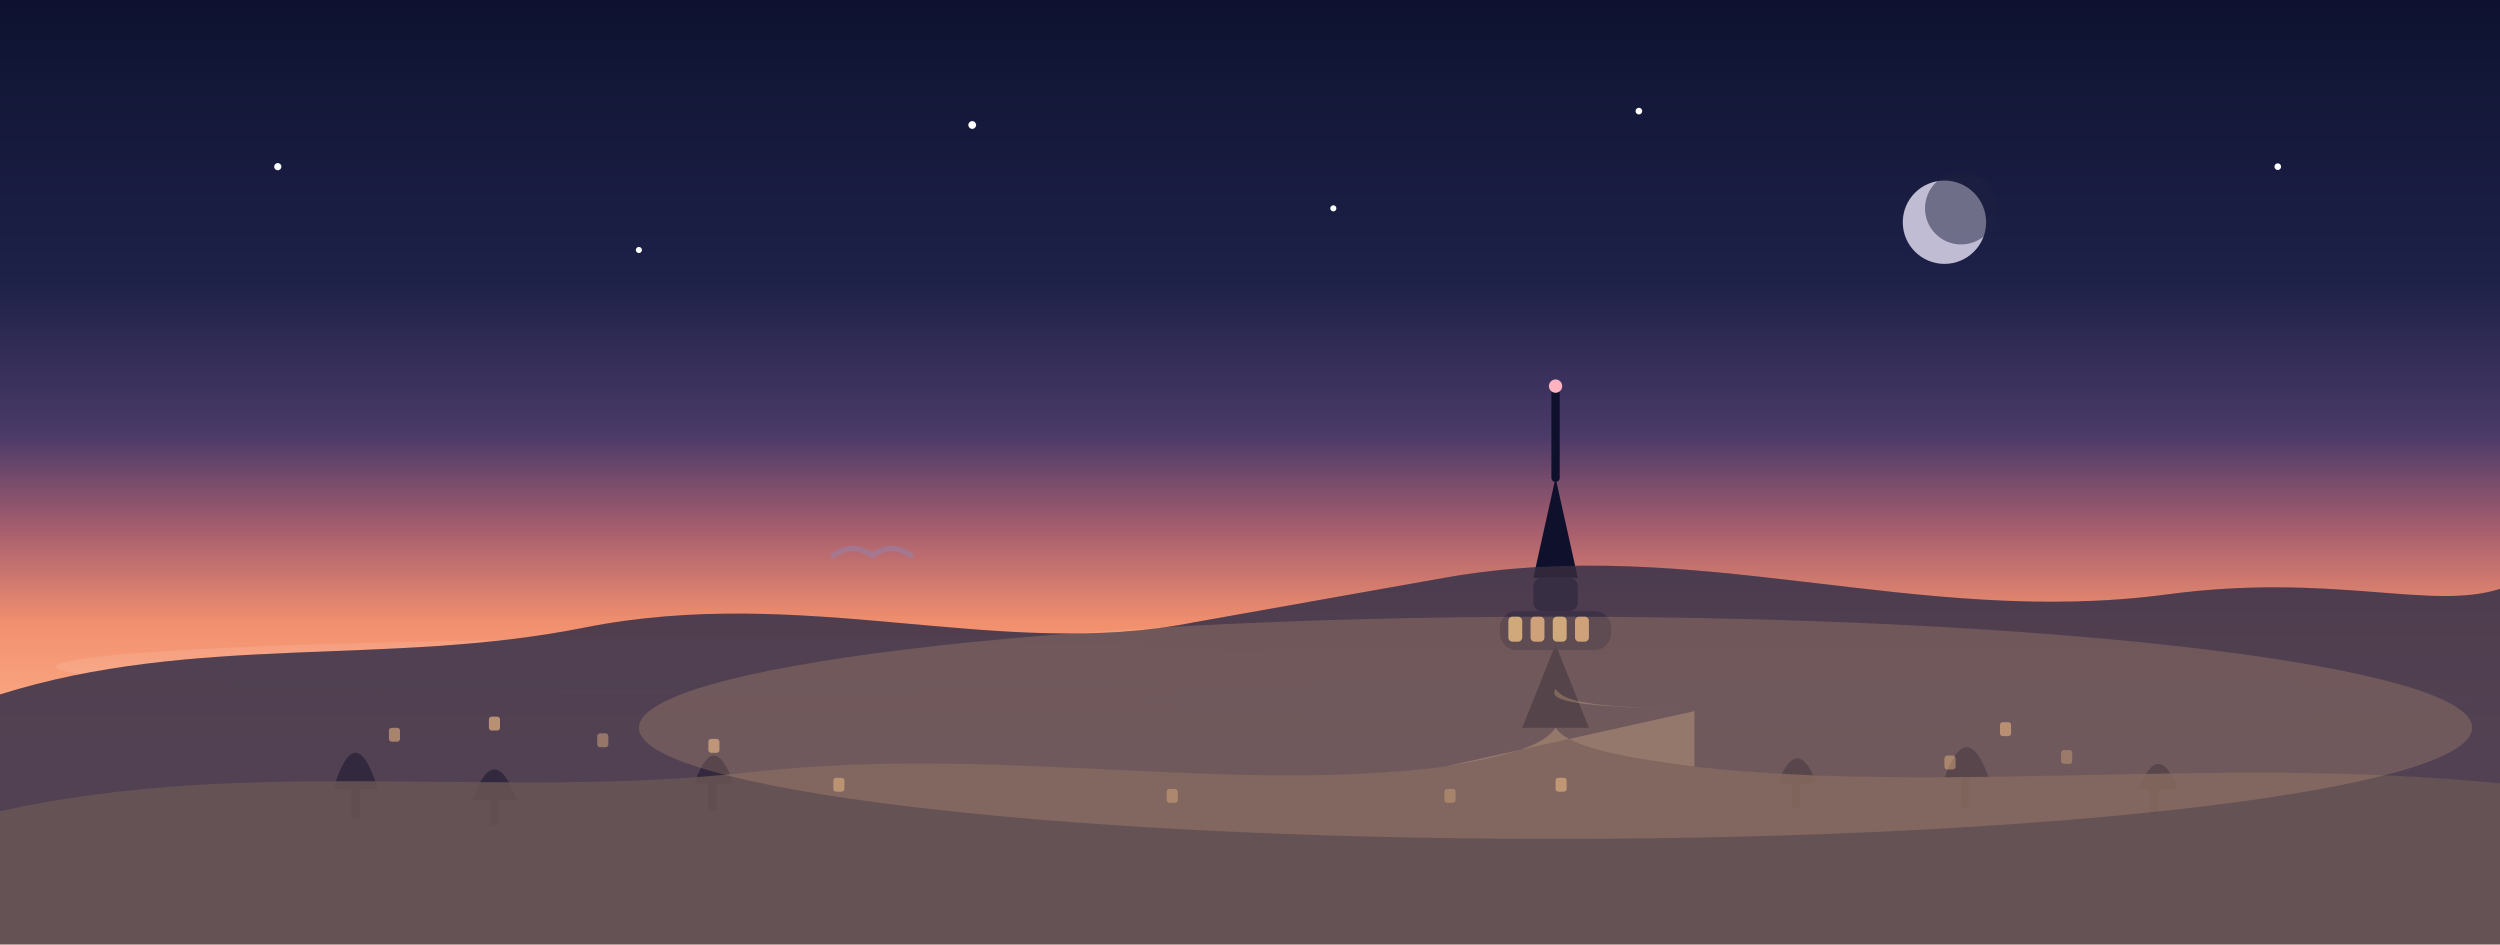
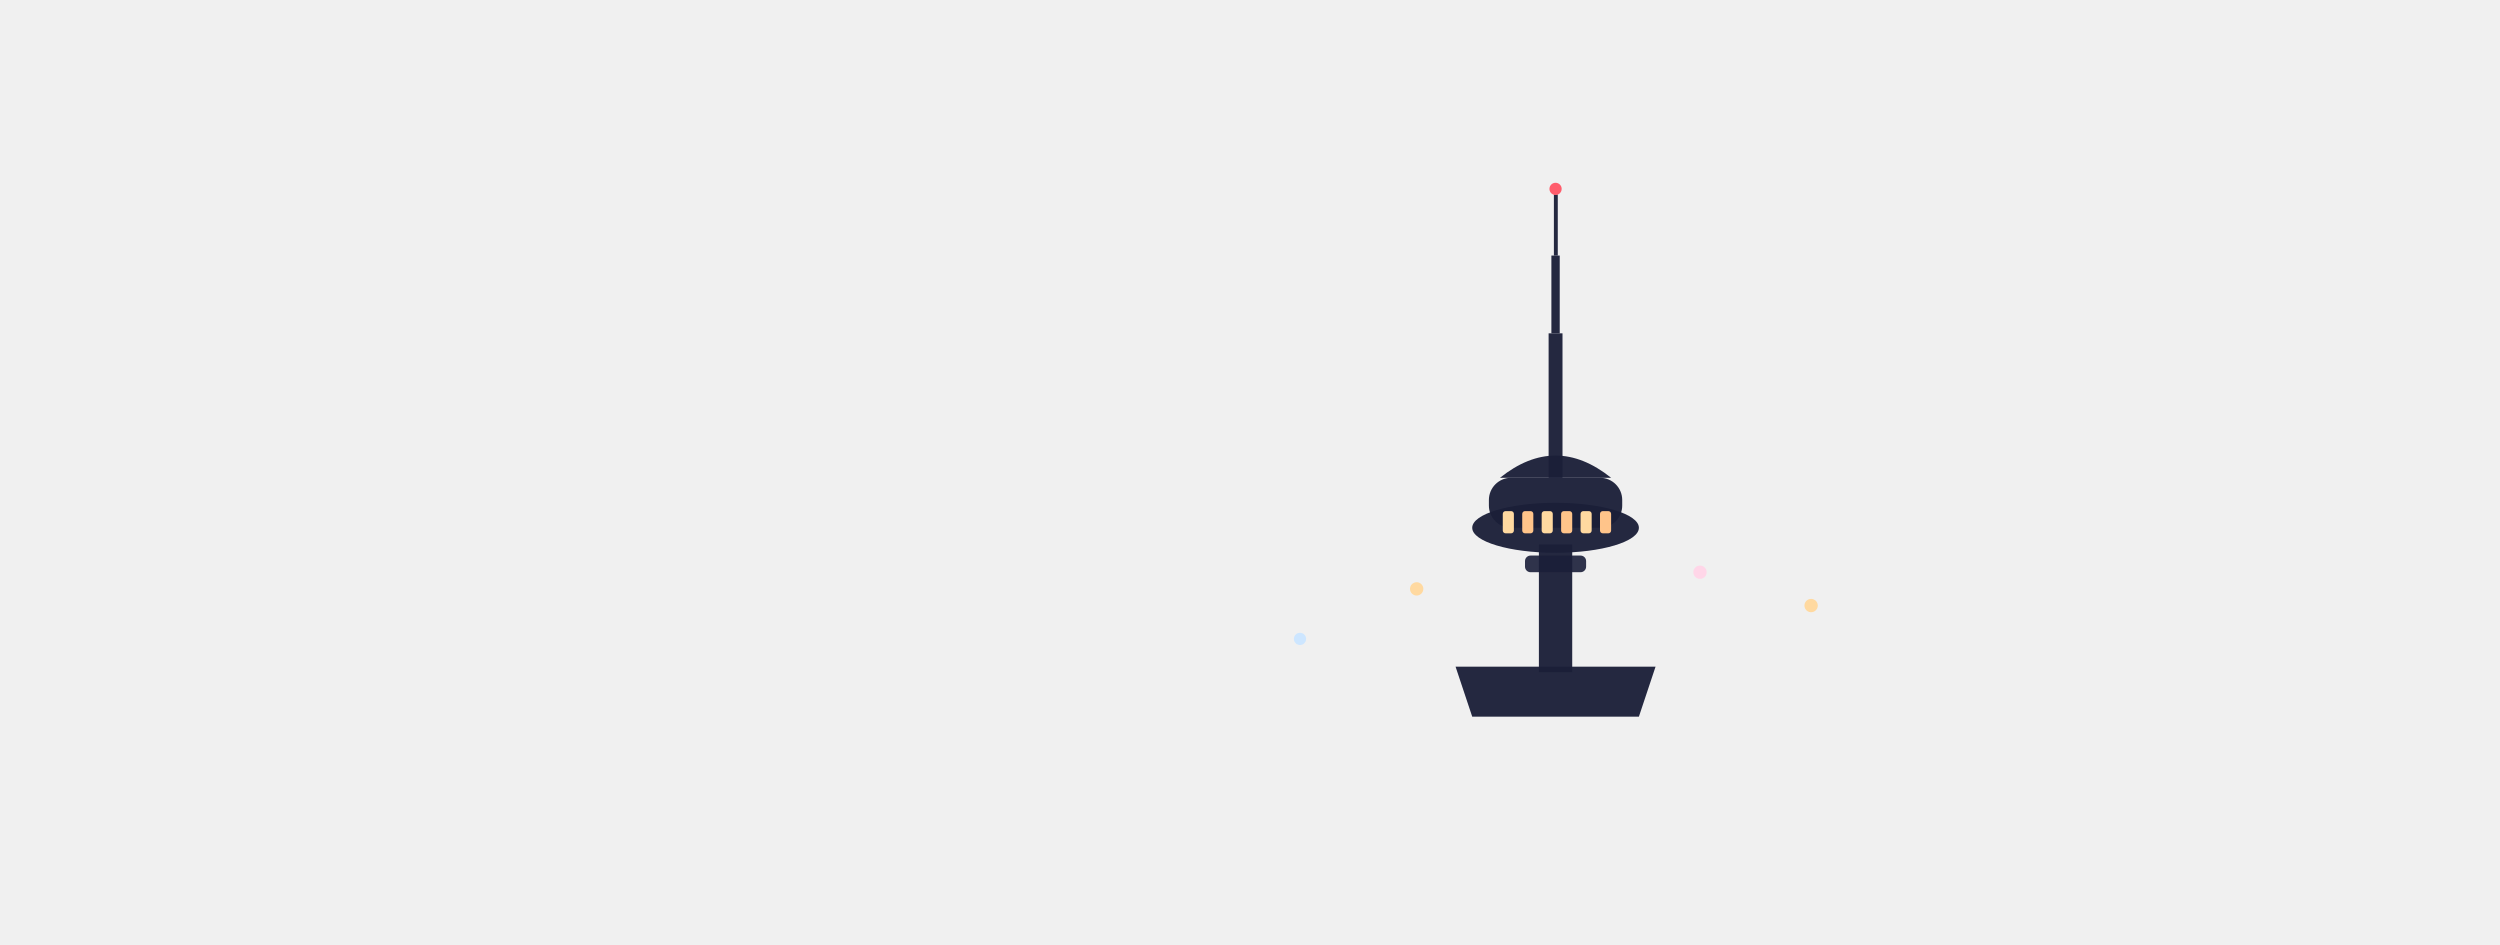
<svg xmlns="http://www.w3.org/2000/svg" viewBox="0 0 900 340" preserveAspectRatio="xMidYMid slice">
-   <defs>
-     <linearGradient id="sky" x1="0" y1="0" x2="0" y2="1">
-       <stop offset="0" stop-color="#0E1230" />
-       <stop offset="0.3" stop-color="#1E2148" />
-       <stop offset="0.46" stop-color="#4A3A68" />
-       <stop offset="0.56" stop-color="#A65E6E" />
-       <stop offset="0.66" stop-color="#F2906E" />
-       <stop offset="0.8" stop-color="#FFB48F" />
-       <stop offset="1" stop-color="#FFC9A8" />
-     </linearGradient>
-   </defs>
-   <rect width="900" height="340" fill="url(#sky)" />
-   <circle cx="700" cy="80" r="15" fill="#E8E4F8" opacity="0.8" />
-   <circle cx="706" cy="75" r="13" fill="#1E2040" opacity="0.5" />
-   <g fill="#FFFFFF">
-     <circle cx="100" cy="60" r="1.3">
-       <animate attributeName="opacity" values="0.2;0.9;0.2" dur="2.6s" repeatCount="indefinite" />
+   <g>
+     <path d="M530 258 L590 258 L596 240 L524 240 Z" fill="#1A1E38" opacity="0.95" />
+     <rect x="554" y="196" width="12" height="46" fill="#1A1E38" opacity="0.95" />
+     <rect x="549" y="200" width="22" height="6" rx="2" fill="#1A1E38" opacity="0.9" />
+     <ellipse cx="560" cy="190" rx="30" ry="9" fill="#1A1E38" opacity="0.95" />
+     <rect x="536" y="172" width="48" height="18" rx="8" fill="#1A1E38" opacity="0.95" />
+     <path d="M540 172 Q560 156 580 172 Z" fill="#1A1E38" opacity="0.95" />
+     <rect x="557.5" y="120" width="5" height="52" fill="#1A1E38" opacity="0.95" />
+     <rect x="558.5" y="92" width="3" height="28" fill="#1A1E38" opacity="0.95" />
+     <rect x="559.4" y="70" width="1.4" height="22" fill="#1A1E38" opacity="0.95" />
+     <rect x="541" y="184" width="4" height="8" rx="1" fill="#FFD9A0">
+       <animate attributeName="opacity" values="0;1" dur="0.5s" begin="1s" fill="freeze" />
+     </rect>
+     <rect x="548" y="184" width="4" height="8" rx="1" fill="#FFC48A">
+       <animate attributeName="opacity" values="0;1" dur="0.5s" begin="1.4s" fill="freeze" />
+     </rect>
+     <rect x="555" y="184" width="4" height="8" rx="1" fill="#FFD9A0">
+       <animate attributeName="opacity" values="0;1" dur="0.5s" begin="1.8s" fill="freeze" />
+     </rect>
+     <rect x="562" y="184" width="4" height="8" rx="1" fill="#FFC48A">
+       <animate attributeName="opacity" values="0;1" dur="0.5s" begin="2.2s" fill="freeze" />
+     </rect>
+     <rect x="569" y="184" width="4" height="8" rx="1" fill="#FFD9A0">
+       <animate attributeName="opacity" values="0;1" dur="0.5s" begin="2.6s" fill="freeze" />
+     </rect>
+     <rect x="576" y="184" width="4" height="8" rx="1" fill="#FFC48A">
+       <animate attributeName="opacity" values="0;1" dur="0.5s" begin="3s" fill="freeze" />
+     </rect>
+     <circle cx="560" cy="68" r="2.2" fill="#FF5D6C">
+       <animate attributeName="opacity" values="0.2;1;0.2" dur="1.1s" repeatCount="indefinite" />
    </circle>
-     <circle cx="230" cy="90" r="1.1">
-       <animate attributeName="opacity" values="0.2;0.9;0.2" dur="3.2s" begin="0.6s" repeatCount="indefinite" />
+     <circle cx="510" cy="212" r="2.4" fill="#FFD9A0">
+       <animate attributeName="opacity" values="0.2;1;0.2" dur="1.7s" repeatCount="indefinite" />
    </circle>
-     <circle cx="350" cy="45" r="1.4">
-       <animate attributeName="opacity" values="0.2;0.9;0.2" dur="2.8s" begin="1.4s" repeatCount="indefinite" />
+     <circle cx="612" cy="206" r="2.4" fill="#FFD6E8">
+       <animate attributeName="opacity" values="0.2;1;0.2" dur="2.1s" begin="0.7s" repeatCount="indefinite" />
    </circle>
-     <circle cx="480" cy="75" r="1.1">
-       <animate attributeName="opacity" values="0.2;0.9;0.2" dur="3.6s" begin="2s" repeatCount="indefinite" />
+     <circle cx="468" cy="230" r="2.2" fill="#CDE6FF">
+       <animate attributeName="opacity" values="0.2;1;0.2" dur="1.9s" begin="1.2s" repeatCount="indefinite" />
    </circle>
-     <circle cx="590" cy="40" r="1.2">
-       <animate attributeName="opacity" values="0.2;0.9;0.2" dur="2.4s" begin="0.9s" repeatCount="indefinite" />
-     </circle>
-     <circle cx="820" cy="60" r="1.2">
-       <animate attributeName="opacity" values="0.2;0.9;0.2" dur="3s" begin="1.8s" repeatCount="indefinite" />
+     <circle cx="652" cy="218" r="2.4" fill="#FFD9A0">
+       <animate attributeName="opacity" values="0.2;1;0.2" dur="2.4s" begin="0.4s" repeatCount="indefinite" />
    </circle>
  </g>
-   <ellipse cx="560" cy="225" rx="420" ry="60" fill="#FFB48F" opacity="0">
-     <animate attributeName="opacity" values="0;0.22;0.34;0.22" dur="7s" calcMode="spline" keySplines="0.4 0 0.2 1;0.4 0 0.2 1" repeatCount="indefinite" />
-   </ellipse>
-   <ellipse cx="560" cy="220" rx="300" ry="36" fill="#FFD9A0" opacity="0">
-     <animate attributeName="opacity" values="0;0.3;0.45;0.3" dur="7s" calcMode="spline" keySplines="0.4 0 0.2 1;0.4 0 0.2 1" repeatCount="indefinite" />
-   </ellipse>
-   <g fill="#FFFFFF" opacity="0.1">
-     <ellipse cx="250" cy="240" rx="230" ry="10" />
-     <ellipse cx="650" cy="252" rx="240" ry="9" />
-   </g>
-   <path d="M0 340V250C70 228 140 240 210 226C290 210 360 238 430 224L520 208C610 192 690 226 780 214C840 206 875 220 900 212V340Z" fill="#1E2040" opacity="0.9" />
-   <path d="M0 340V292C90 272 180 288 270 278C360 268 440 286 520 276C545 272 556 268 560 262C564 268 578 272 610 276C700 286 800 272 900 282V340Z" fill="#161838" opacity="0.95" />
-   <g fill="#111331">
-     <path d="M120 284 Q128 258 136 284Z" />
-     <rect x="126.5" y="283" width="3" height="12" rx="1" />
-     <path d="M170 288 Q178 266 186 288Z" />
-     <rect x="176.5" y="287" width="3" height="10" rx="1" />
-     <path d="M250 282 Q257 262 264 282Z" />
-     <rect x="255" y="281" width="3" height="11" rx="1" />
-     <path d="M700 280 Q708 258 716 280Z" />
-     <rect x="706" y="279" width="3" height="12" rx="1" />
-     <path d="M770 284 Q777 266 784 284Z" />
-     <rect x="774" y="283" width="3" height="10" rx="1" />
-     <path d="M640 282 Q647 264 654 282Z" />
-     <rect x="645" y="281" width="3" height="10" rx="1" />
-   </g>
-   <g fill="#FFC98A">
-     <rect x="140" y="262" width="4" height="5" rx="1" opacity="0.5" />
-     <rect x="176" y="258" width="4" height="5" rx="1" opacity="0.6" />
-     <rect x="215" y="264" width="4" height="5" rx="1" opacity="0.4" />
-     <rect x="255" y="266" width="4" height="5" rx="1" opacity="0.55" />
-     <rect x="700" y="272" width="4" height="5" rx="1" opacity="0.4" />
-     <rect x="720" y="260" width="4" height="5" rx="1" opacity="0.5" />
-     <rect x="742" y="270" width="4" height="5" rx="1" opacity="0.3" />
-     <rect x="300" y="280" width="4" height="5" rx="1" opacity="0.45" />
-     <rect x="560" y="280" width="4" height="5" rx="1" opacity="0.5" />
-     <rect x="420" y="284" width="4" height="5" rx="1" opacity="0.35" />
-     <rect x="520" y="284" width="4" height="5" rx="1" opacity="0.3">
-       <animate attributeName="opacity" values="0.2;0.6;0.2" dur="4s" repeatCount="indefinite" />
-     </rect>
-   </g>
-   <g>
-     <path d="M548 262 L560 232 L572 262Z" fill="#0E102C" />
-     <rect x="540" y="220" width="40" height="14" rx="6" fill="#161838" opacity="0.8" />
-     <rect x="552" y="208" width="16" height="12" rx="3" fill="#161838" />
-     <path d="M552 208 L560 172 L568 208Z" fill="#0E102C" />
-     <line x1="560" y1="172" x2="560" y2="140" stroke="#0E102C" stroke-width="3" stroke-linecap="round" />
-     <rect x="543" y="222" width="5" height="9" rx="1.5" fill="#FFD98A" opacity="0.7">
-       <animate attributeName="opacity" values="0.4;0.8;0.4" dur="2.4s" repeatCount="indefinite" />
-     </rect>
-     <rect x="551" y="222" width="5" height="9" rx="1.5" fill="#FFC98A" opacity="0.7">
-       <animate attributeName="opacity" values="0.4;0.8;0.4" dur="2s" begin="0.7s" repeatCount="indefinite" />
-     </rect>
-     <rect x="559" y="222" width="5" height="9" rx="1.5" fill="#FFD98A" opacity="0.7">
-       <animate attributeName="opacity" values="0.4;0.8;0.4" dur="2.8s" begin="1.2s" repeatCount="indefinite" />
-     </rect>
-     <rect x="567" y="222" width="5" height="9" rx="1.5" fill="#FFC98A" opacity="0.7">
-       <animate attributeName="opacity" values="0.4;0.8;0.4" dur="2.2s" begin="1.8s" repeatCount="indefinite" />
-     </rect>
-     <circle cx="560" cy="139" r="2.4" fill="#FFB3C1">
-       <animate attributeName="opacity" values="0.4;1;0.4" dur="1.6s" repeatCount="indefinite" />
-     </circle>
-   </g>
-   <g stroke="#8E84B8" stroke-width="2" fill="none" stroke-linecap="round" opacity="0.45">
-     <path d="M300 200 q7 -5 14 0 q7 -5 14 0">
-       <animateMotion dur="30s" repeatCount="indefinite" path="M0,0 C60,-26 120,-26 200,-2 C-40,-16 -120,-10 -260,6" />
-     </path>
-   </g>
-   <g opacity="0.5">
-     <path d="M0 340V292C90 272 180 288 270 278C360 268 440 286 520 276C545 272 556 268 560 262C564 268 578 272 610 276C700 286 800 272 900 282V340Z" fill="#FFC98A" opacity="0.55" />
-     <path d="M520 276C545 272 556 268 560 262C564 268 578 272 610 276 L610 256 C578 254 556 254 560 248 C564 254 578 254 610 256 Z" fill="#FFD9A0" opacity="0.6" />
-     <path d="M0 250C70 228 140 240 210 226C290 210 360 238 430 224L520 208C610 192 690 226 780 214C840 206 875 220 900 212V340H0Z" fill="#FFB48F" opacity="0.28" />
-   </g>
-   <ellipse cx="560" cy="262" rx="330" ry="40" fill="#FFC98A" opacity="0.18">
-     <animate attributeName="opacity" values="0.18;0.3;0.18" dur="6s" repeatCount="indefinite" />
-   </ellipse>
</svg>
